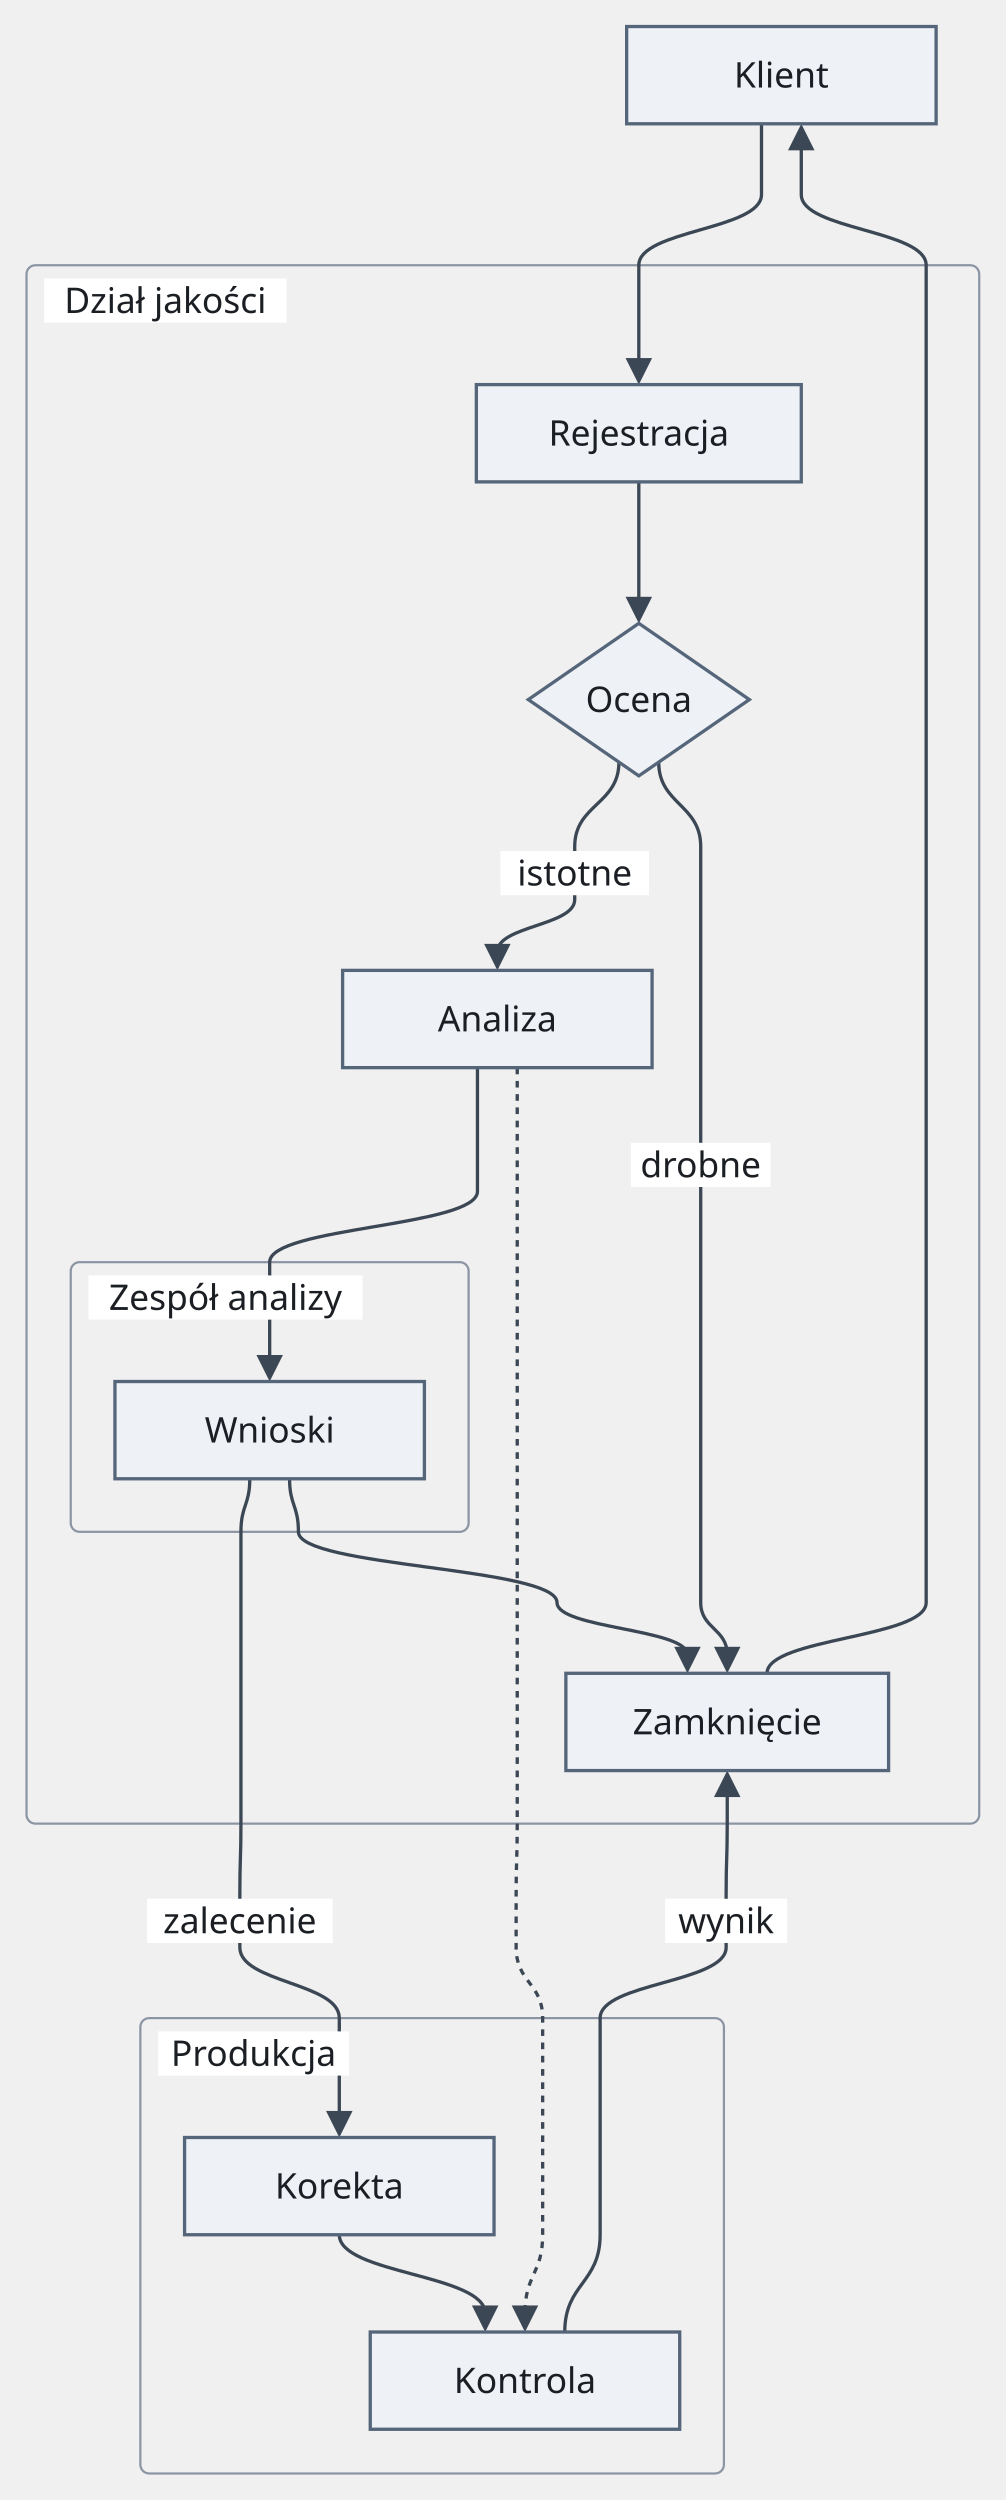
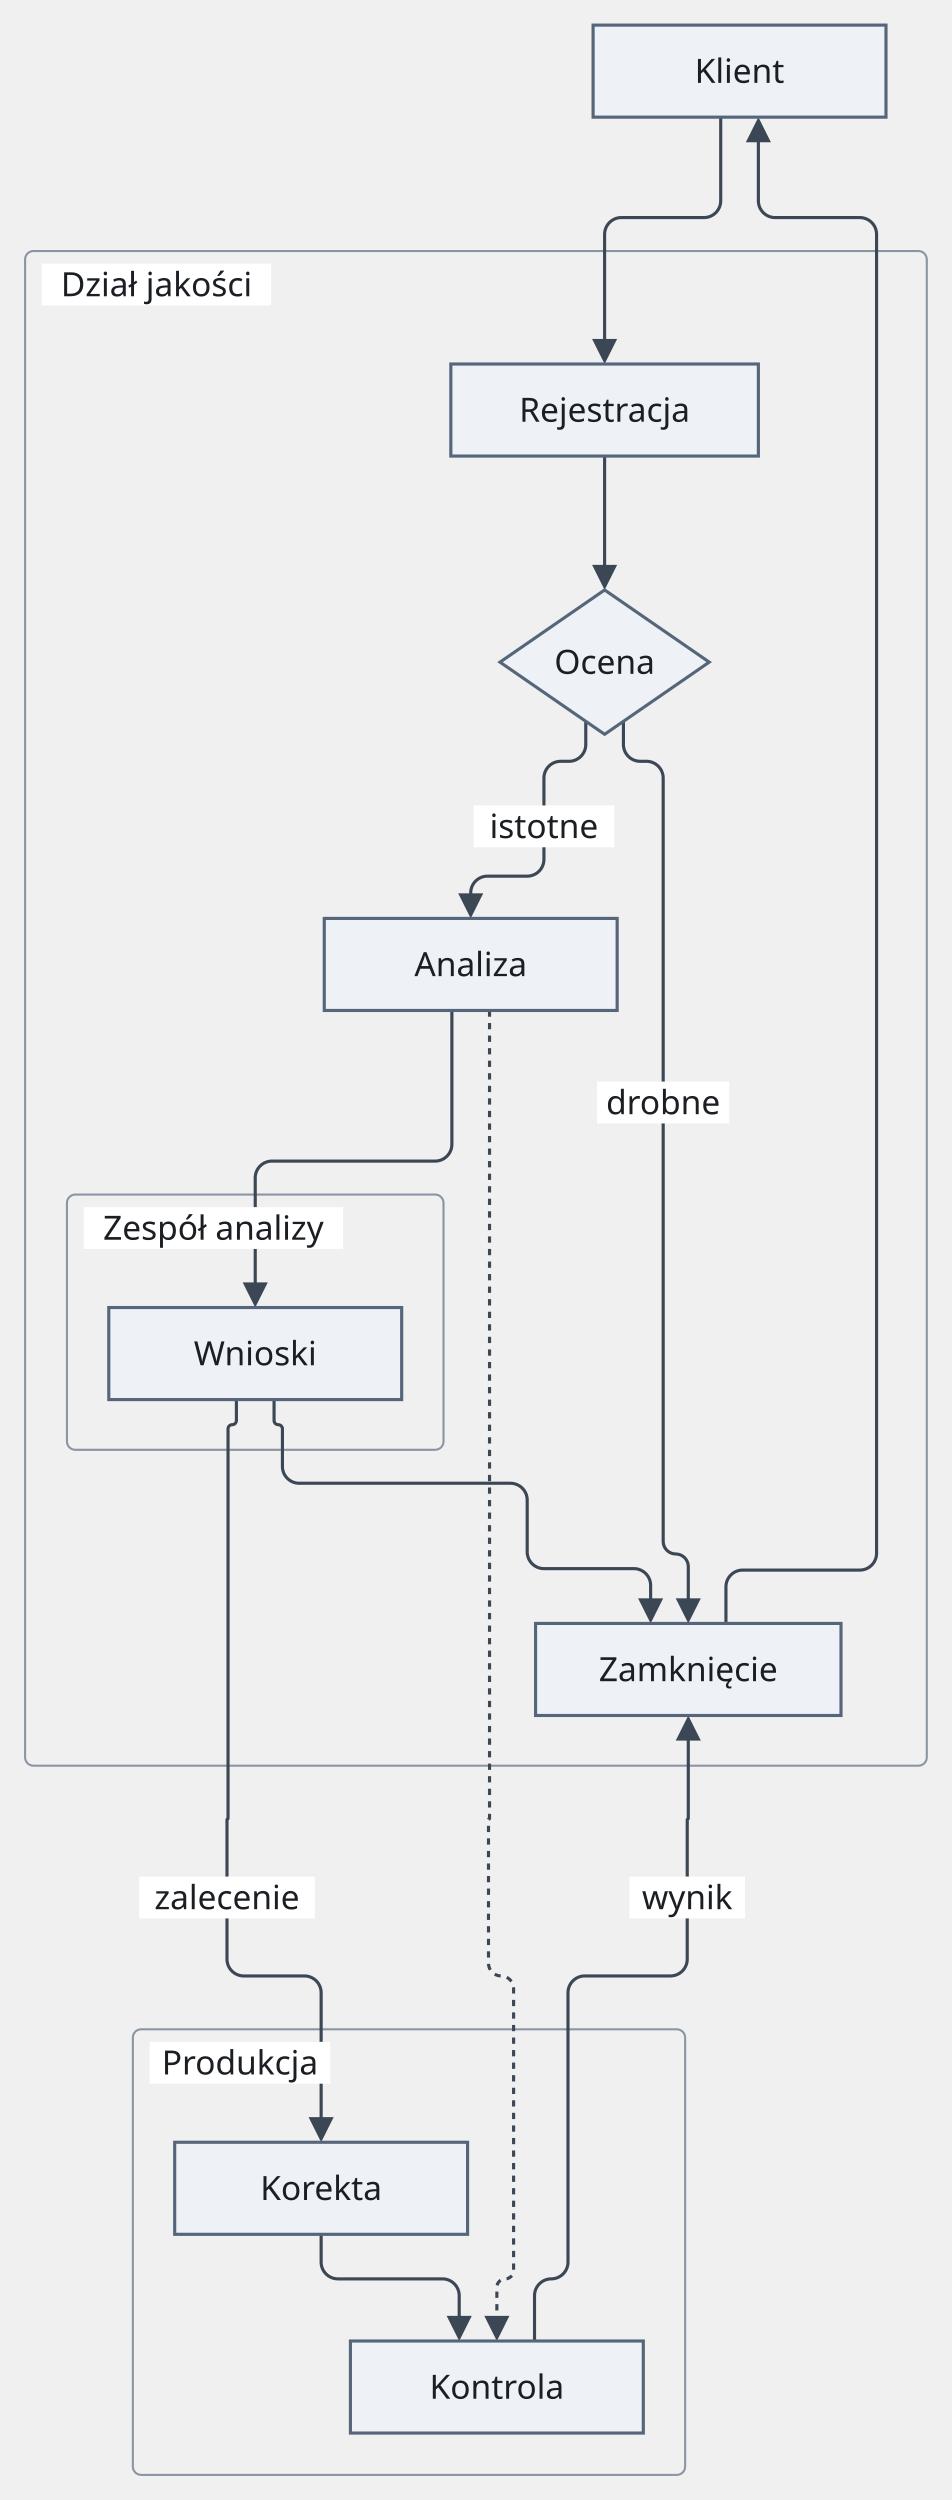
- <svg xmlns="http://www.w3.org/2000/svg" version="1.1" width="455" height="1131" viewBox="-11.5 -12 455 1131" role="img" font-family="Recursive, sans-serif" font-size="16">
-   <rect class="cluster" x="0.5" y="108" width="431" height="705" rx="4" fill="none" stroke="#8a94a3" stroke-width="1" />
+ <svg xmlns="http://www.w3.org/2000/svg" version="1.1" width="455" height="1195" viewBox="-11.5 -12 455 1195" role="img" font-family="Recursive, sans-serif" font-size="16">
+   <rect class="cluster" x="0.5" y="108" width="431" height="724" rx="4" fill="none" stroke="#8a94a3" stroke-width="1" />
  <rect class="cluster" x="20.5" y="559" width="180" height="122" rx="4" fill="none" stroke="#8a94a3" stroke-width="1" />
-   <rect class="cluster" x="52" y="901" width="264" height="206" rx="4" fill="none" stroke="#8a94a3" stroke-width="1" />
+   <rect class="cluster" x="52" y="958" width="264" height="213" rx="4" fill="none" stroke="#8a94a3" stroke-width="1" />
  <path class="edge" d="M277.5 206 L277.5 238 L277.5 261.6" fill="none" stroke="#3b4754" stroke-width="1.5" />
-   <path class="edge" d="M268.5 332.79 C268.5 351.9 248.5 351.9 248.5 371 L248.5 395 C248.5 406.8 213.5 406.8 213.5 418.6" fill="none" stroke="#3b4754" stroke-width="1.5" />
-   <path class="edge" d="M286.5 332.79 C286.5 351.9 305.5 351.9 305.5 371 L305.5 395 L305.5 427 L305.5 471 L305.5 503 L305.5 527 L305.5 559 L305.5 681 L305.5 713 C305.5 724.8 317.5 724.8 317.5 736.6" fill="none" stroke="#3b4754" stroke-width="1.5" />
-   <path class="edge" d="M204.5 471 L204.5 503 L204.5 527 C204.5 543 110.5 543 110.5 559 L110.5 589 L110.5 604.6" fill="none" stroke="#3b4754" stroke-width="1.5" />
-   <path class="edge" d="M119.5 657 C119.5 669 123.5 669 123.5 681 C123.5 697 240.5 697 240.5 713 C240.5 724.8 299.5 724.8 299.5 736.6" fill="none" stroke="#3b4754" stroke-width="1.5" />
-   <path class="edge" d="M142 999 C142 1016.8 208 1016.8 208 1034.6" fill="none" stroke="#3b4754" stroke-width="1.5" />
-   <path class="edge" d="M333 44 L333 76 C333 92 277.5 92 277.5 108 L277.5 138 L277.5 153.6" fill="none" stroke="#3b4754" stroke-width="1.5" />
-   <path class="edge" d="M101.5 657 C101.5 669 97.5 669 97.5 681 L97.5 713 L97.5 745 L97.5 789 L97.5 813 C97.5 829 97 829 97 845 L97 869 C97 885 142 885 142 901 L142 931 L142 946.6" fill="none" stroke="#3b4754" stroke-width="1.5" />
-   <path class="edge" d="M317.5 797.4 L317.5 813 C317.5 829 317 829 317 845 L317 869 C317 885 260 885 260 901 L260 931 L260 955 L260 999 C260 1021 244 1021 244 1043" fill="none" stroke="#3b4754" stroke-width="1.5" />
-   <path class="edge" d="M351 52.4 L351 76 C351 92 407.5 92 407.5 108 L407.5 138 L407.5 162 L407.5 206 L407.5 238 L407.5 270 L407.5 339 L407.5 371 L407.5 395 L407.5 427 L407.5 471 L407.5 503 L407.5 527 L407.5 559 L407.5 681 L407.5 713 C407.5 729 335.5 729 335.5 745" fill="none" stroke="#3b4754" stroke-width="1.5" />
-   <path class="edge" d="M222.5 471 L222.5 503 L222.5 527 L222.5 559 L222.5 681 L222.5 713 L222.5 745 L222.5 789 L222.5 813 C222.5 829 222 829 222 845 L222 869 C222 885 234 885 234 901 L234 931 L234 955 L234 999 C234 1016.8 226 1016.8 226 1034.6" fill="none" stroke="#3b4754" stroke-width="1.5" stroke-dasharray="3 3" />
+   <path class="edge" d="M268.5 332.79 L268.5 343.9 C268.5 348.29 264.9 351.9 260.5 351.9 L256.5 351.9 C252.1 351.9 248.5 355.5 248.5 359.9 L248.5 371 L248.5 395 L248.5 398.8 C248.5 403.2 244.9 406.8 240.5 406.8 L221.5 406.8 C217.1 406.8 213.5 410.4 213.5 414.8 L213.5 418.6" fill="none" stroke="#3b4754" stroke-width="1.5" />
+   <path class="edge" d="M286.5 332.79 L286.5 343.9 C286.5 348.29 290.1 351.9 294.5 351.9 L297.5 351.9 C301.9 351.9 305.5 355.5 305.5 359.9 L305.5 371 L305.5 395 L305.5 427 L305.5 471 L305.5 503 L305.5 527 L305.5 559 L305.5 681 L305.5 713 L305.5 724.8 C305.5 728.1 308.2 730.8 311.5 730.8 L311.5 730.8 C314.8 730.8 317.5 733.5 317.5 736.8 L317.5 755.6" fill="none" stroke="#3b4754" stroke-width="1.5" />
+   <path class="edge" d="M204.5 471 L204.5 503 L204.5 527 L204.5 535 C204.5 539.4 200.9 543 196.5 543 L118.5 543 C114.1 543 110.5 546.6 110.5 551 L110.5 559 L110.5 589 L110.5 604.6" fill="none" stroke="#3b4754" stroke-width="1.5" />
+   <path class="edge" d="M119.5 657 L119.5 667 C119.5 668.1 120.4 669 121.5 669 L121.5 669 C122.6 669 123.5 669.9 123.5 671 L123.5 681 L123.5 689 C123.5 693.4 127.1 697 131.5 697 L232.5 697 C236.9 697 240.5 700.6 240.5 705 L240.5 713 L240.5 729.8 C240.5 734.2 244.1 737.8 248.5 737.8 L291.5 737.8 C295.9 737.8 299.5 741.4 299.5 745.8 L299.5 755.6" fill="none" stroke="#3b4754" stroke-width="1.5" />
+   <path class="edge" d="M142 1056 L142 1069.3 C142 1073.7 145.6 1077.3 150 1077.3 L200 1077.3 C204.4 1077.3 208 1080.9 208 1085.3 L208 1098.6" fill="none" stroke="#3b4754" stroke-width="1.5" />
+   <path class="edge" d="M333 44 L333 76 L333 84 C333 88.4 329.4 92 325 92 L285.5 92 C281.1 92 277.5 95.6 277.5 100 L277.5 108 L277.5 138 L277.5 153.6" fill="none" stroke="#3b4754" stroke-width="1.5" />
+   <path class="edge" d="M101.5 657 L101.5 667 C101.5 668.1 100.6 669 99.5 669 L99.5 669 C98.4 669 97.5 669.9 97.5 671 L97.5 681 L97.5 713 L97.5 764 L97.5 808 L97.5 832 L97.5 857.25 C97.5 857.39 97.39 857.5 97.25 857.5 L97.25 857.5 C97.11 857.5 97 857.61 97 857.75 L97 883 L97 907 L97 924.5 C97 928.9 100.6 932.5 105 932.5 L134 932.5 C138.4 932.5 142 936.1 142 940.5 L142 958 L142 988 L142 1003.6" fill="none" stroke="#3b4754" stroke-width="1.5" />
+   <path class="edge" d="M317.5 816.4 L317.5 832 L317.5 857.25 C317.5 857.39 317.39 857.5 317.25 857.5 L317.25 857.5 C317.11 857.5 317 857.61 317 857.75 L317 883 L317 907 L317 924.5 C317 928.9 313.4 932.5 309 932.5 L268 932.5 C263.6 932.5 260 936.1 260 940.5 L260 958 L260 988 L260 1012 L260 1056 L260 1069.3 C260 1073.7 256.4 1077.3 252 1077.3 L252 1077.3 C247.6 1077.3 244 1080.9 244 1085.3 L244 1107" fill="none" stroke="#3b4754" stroke-width="1.5" />
+   <path class="edge" d="M351 52.4 L351 76 L351 84 C351 88.4 354.6 92 359 92 L399.5 92 C403.9 92 407.5 95.6 407.5 100 L407.5 108 L407.5 138 L407.5 162 L407.5 206 L407.5 238 L407.5 270 L407.5 339 L407.5 371 L407.5 395 L407.5 427 L407.5 471 L407.5 503 L407.5 527 L407.5 559 L407.5 681 L407.5 713 L407.5 730.5 C407.5 734.9 403.9 738.5 399.5 738.5 L343.5 738.5 C339.1 738.5 335.5 742.1 335.5 746.5 L335.5 764" fill="none" stroke="#3b4754" stroke-width="1.5" />
+   <path class="edge" d="M222.5 471 L222.5 503 L222.5 527 L222.5 559 L222.5 681 L222.5 713 L222.5 764 L222.5 808 L222.5 832 L222.5 857.25 C222.5 857.39 222.39 857.5 222.25 857.5 L222.25 857.5 C222.11 857.5 222 857.61 222 857.75 L222 883 L222 907 L222 926.5 C222 929.8 224.7 932.5 228 932.5 L228 932.5 C231.3 932.5 234 935.2 234 938.5 L234 958 L234 988 L234 1012 L234 1056 L234 1073.3 C234 1075.5 232.2 1077.3 230 1077.3 L230 1077.3 C227.8 1077.3 226 1079.1 226 1081.3 L226 1098.6" fill="none" stroke="#3b4754" stroke-width="1.5" stroke-dasharray="3 3" />
  <rect class="cluster-title-background" x="8.5" y="114" width="109.6" height="20" fill="#ffffff" />
  <rect class="cluster-title-background" x="28.5" y="565" width="124" height="20" fill="#ffffff" />
  <rect class="edge-label-background" x="214.9" y="373" width="67.2" height="20" fill="#ffffff" />
  <rect class="edge-label-background" x="273.9" y="505" width="63.2" height="20" fill="#ffffff" />
-   <rect class="cluster-title-background" x="60" y="907" width="86.4" height="20" fill="#ffffff" />
-   <rect class="edge-label-background" x="55" y="847" width="84" height="20" fill="#ffffff" />
-   <rect class="edge-label-background" x="289.4" y="847" width="55.2" height="20" fill="#ffffff" />
+   <rect class="cluster-title-background" x="60" y="964" width="86.4" height="20" fill="#ffffff" />
+   <rect class="edge-label-background" x="55" y="885" width="84" height="20" fill="#ffffff" />
+   <rect class="edge-label-background" x="289.4" y="885" width="55.2" height="20" fill="#ffffff" />
  <polygon class="arrowhead" points="277.5,270 271.5,258 283.5,258" fill="#3b4754" />
  <polygon class="arrowhead" points="213.5,427 207.5,415 219.5,415" fill="#3b4754" />
-   <polygon class="arrowhead" points="317.5,745 311.5,733 323.5,733" fill="#3b4754" />
+   <polygon class="arrowhead" points="317.5,764 311.5,752 323.5,752" fill="#3b4754" />
  <polygon class="arrowhead" points="110.5,613 104.5,601 116.5,601" fill="#3b4754" />
-   <polygon class="arrowhead" points="299.5,745 293.5,733 305.5,733" fill="#3b4754" />
-   <polygon class="arrowhead" points="208,1043 202,1031 214,1031" fill="#3b4754" />
+   <polygon class="arrowhead" points="299.5,764 293.5,752 305.5,752" fill="#3b4754" />
+   <polygon class="arrowhead" points="208,1107 202,1095 214,1095" fill="#3b4754" />
  <polygon class="arrowhead" points="277.5,162 271.5,150 283.5,150" fill="#3b4754" />
-   <polygon class="arrowhead" points="142,955 136,943 148,943" fill="#3b4754" />
-   <polygon class="arrowhead" points="317.5,789 323.5,801 311.5,801" fill="#3b4754" />
+   <polygon class="arrowhead" points="142,1012 136,1000 148,1000" fill="#3b4754" />
+   <polygon class="arrowhead" points="317.5,808 323.5,820 311.5,820" fill="#3b4754" />
  <polygon class="arrowhead" points="351,44 357,56 345,56" fill="#3b4754" />
-   <polygon class="arrowhead" points="226,1043 220,1031 232,1031" fill="#3b4754" />
+   <polygon class="arrowhead" points="226,1107 220,1095 232,1095" fill="#3b4754" />
  <rect class="node" x="272" y="0" width="140" height="44" fill="#eef2f7" stroke="#55657a" stroke-width="1.5" />
  <rect class="node" x="204" y="162" width="147" height="44" fill="#eef2f7" stroke="#55657a" stroke-width="1.5" />
  <polygon class="node" points="277.5,270 327.5,304.5 277.5,339 227.5,304.5" fill="#eef2f7" stroke="#55657a" stroke-width="1.5" />
  <rect class="node" x="143.5" y="427" width="140" height="44" fill="#eef2f7" stroke="#55657a" stroke-width="1.5" />
  <rect class="node" x="40.5" y="613" width="140" height="44" fill="#eef2f7" stroke="#55657a" stroke-width="1.5" />
-   <rect class="node" x="244.5" y="745" width="146" height="44" fill="#eef2f7" stroke="#55657a" stroke-width="1.5" />
-   <rect class="node" x="72" y="955" width="140" height="44" fill="#eef2f7" stroke="#55657a" stroke-width="1.5" />
-   <rect class="node" x="156" y="1043" width="140" height="44" fill="#eef2f7" stroke="#55657a" stroke-width="1.5" />
+   <rect class="node" x="244.5" y="764" width="146" height="44" fill="#eef2f7" stroke="#55657a" stroke-width="1.5" />
+   <rect class="node" x="72" y="1012" width="140" height="44" fill="#eef2f7" stroke="#55657a" stroke-width="1.5" />
+   <rect class="node" x="156" y="1107" width="140" height="44" fill="#eef2f7" stroke="#55657a" stroke-width="1.5" />
  <text class="node-label" x="342" y="27.6" text-anchor="middle" fill="#1b1f24">Klient</text>
  <text class="cluster-title" x="63.3" y="129.6" text-anchor="middle" fill="#1b1f24">Dział jakości</text>
  <text class="node-label" x="277.5" y="189.6" text-anchor="middle" fill="#1b1f24">Rejestracja</text>
  <text class="node-label" x="277.5" y="310.1" text-anchor="middle" fill="#1b1f24">Ocena</text>
  <text class="node-label" x="213.5" y="454.6" text-anchor="middle" fill="#1b1f24">Analiza</text>
  <text class="cluster-title" x="90.5" y="580.6" text-anchor="middle" fill="#1b1f24">Zespół analizy</text>
  <text class="node-label" x="110.5" y="640.6" text-anchor="middle" fill="#1b1f24">Wnioski</text>
-   <text class="node-label" x="317.5" y="772.6" text-anchor="middle" fill="#1b1f24">Zamknięcie</text>
+   <text class="node-label" x="317.5" y="791.6" text-anchor="middle" fill="#1b1f24">Zamknięcie</text>
  <text class="edge-label" x="248.5" y="388.6" text-anchor="middle" fill="#1b1f24">istotne</text>
  <text class="edge-label" x="305.5" y="520.6" text-anchor="middle" fill="#1b1f24">drobne</text>
-   <text class="cluster-title" x="103.2" y="922.6" text-anchor="middle" fill="#1b1f24">Produkcja</text>
-   <text class="node-label" x="142" y="982.6" text-anchor="middle" fill="#1b1f24">Korekta</text>
-   <text class="node-label" x="226" y="1070.6" text-anchor="middle" fill="#1b1f24">Kontrola</text>
-   <text class="edge-label" x="97" y="862.6" text-anchor="middle" fill="#1b1f24">zalecenie</text>
-   <text class="edge-label" x="317" y="862.6" text-anchor="middle" fill="#1b1f24">wynik</text>
+   <text class="cluster-title" x="103.2" y="979.6" text-anchor="middle" fill="#1b1f24">Produkcja</text>
+   <text class="node-label" x="142" y="1039.6" text-anchor="middle" fill="#1b1f24">Korekta</text>
+   <text class="node-label" x="226" y="1134.6" text-anchor="middle" fill="#1b1f24">Kontrola</text>
+   <text class="edge-label" x="97" y="900.6" text-anchor="middle" fill="#1b1f24">zalecenie</text>
+   <text class="edge-label" x="317" y="900.6" text-anchor="middle" fill="#1b1f24">wynik</text>
</svg>
